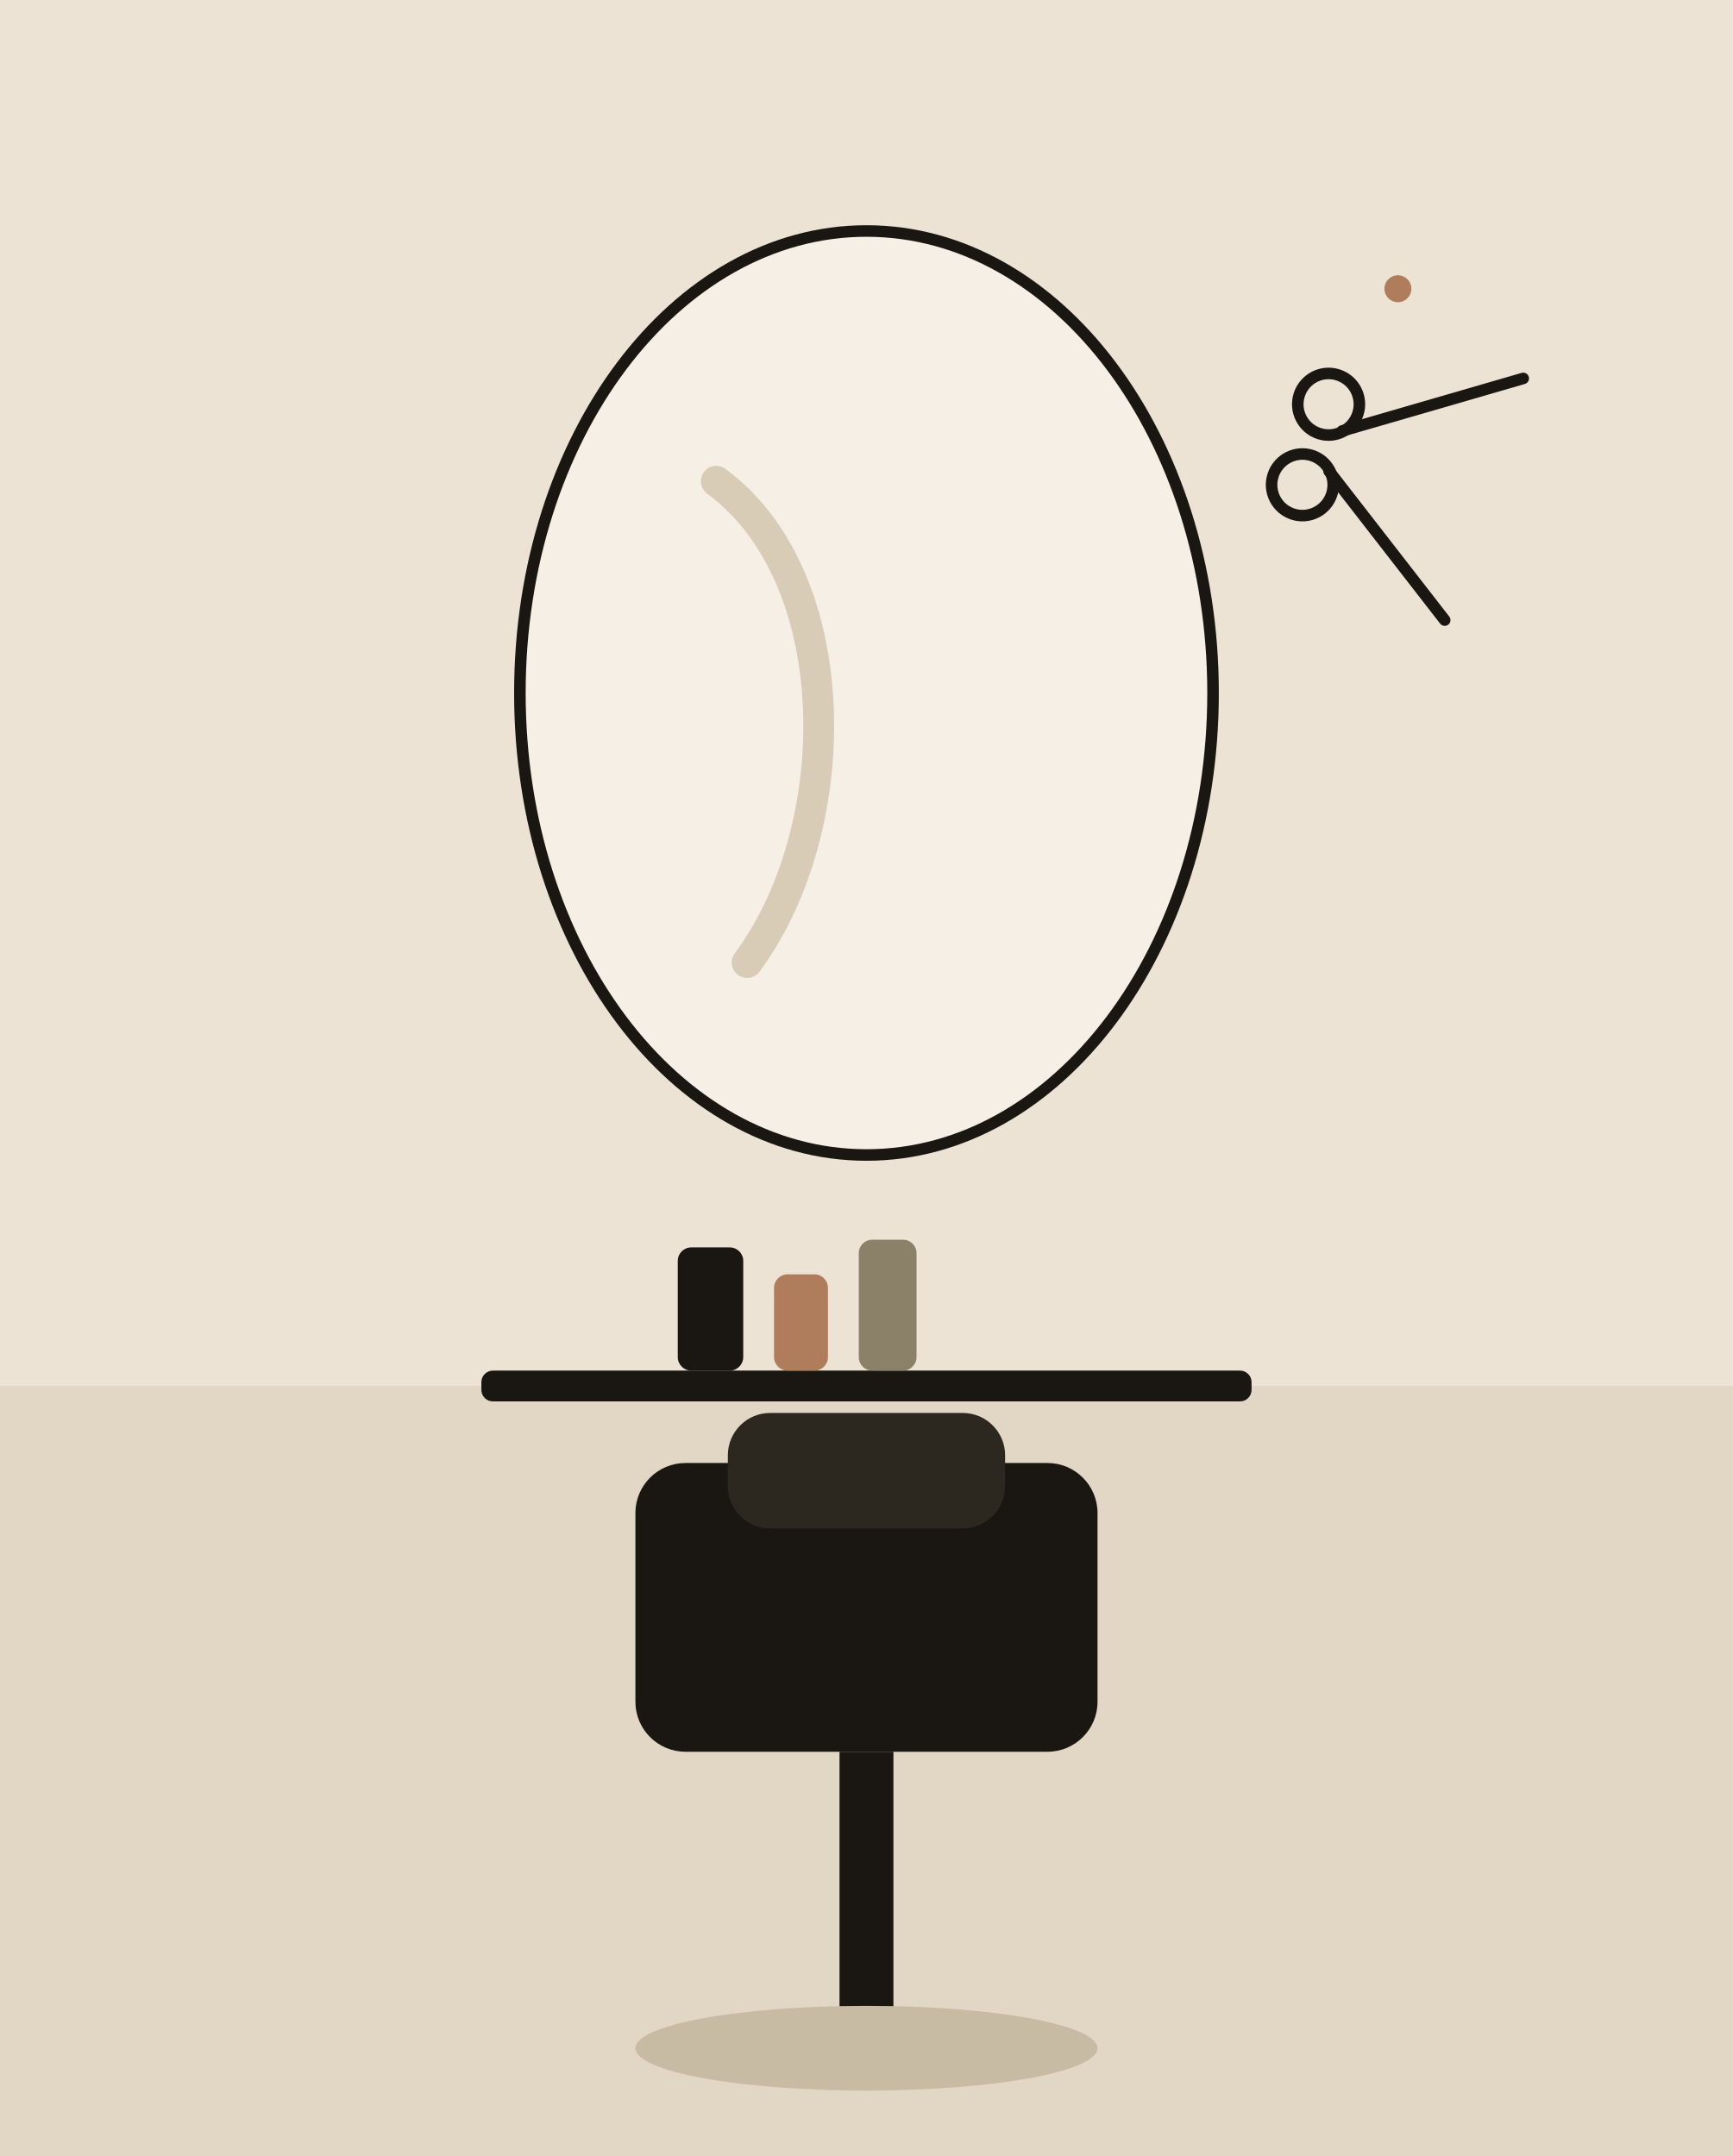
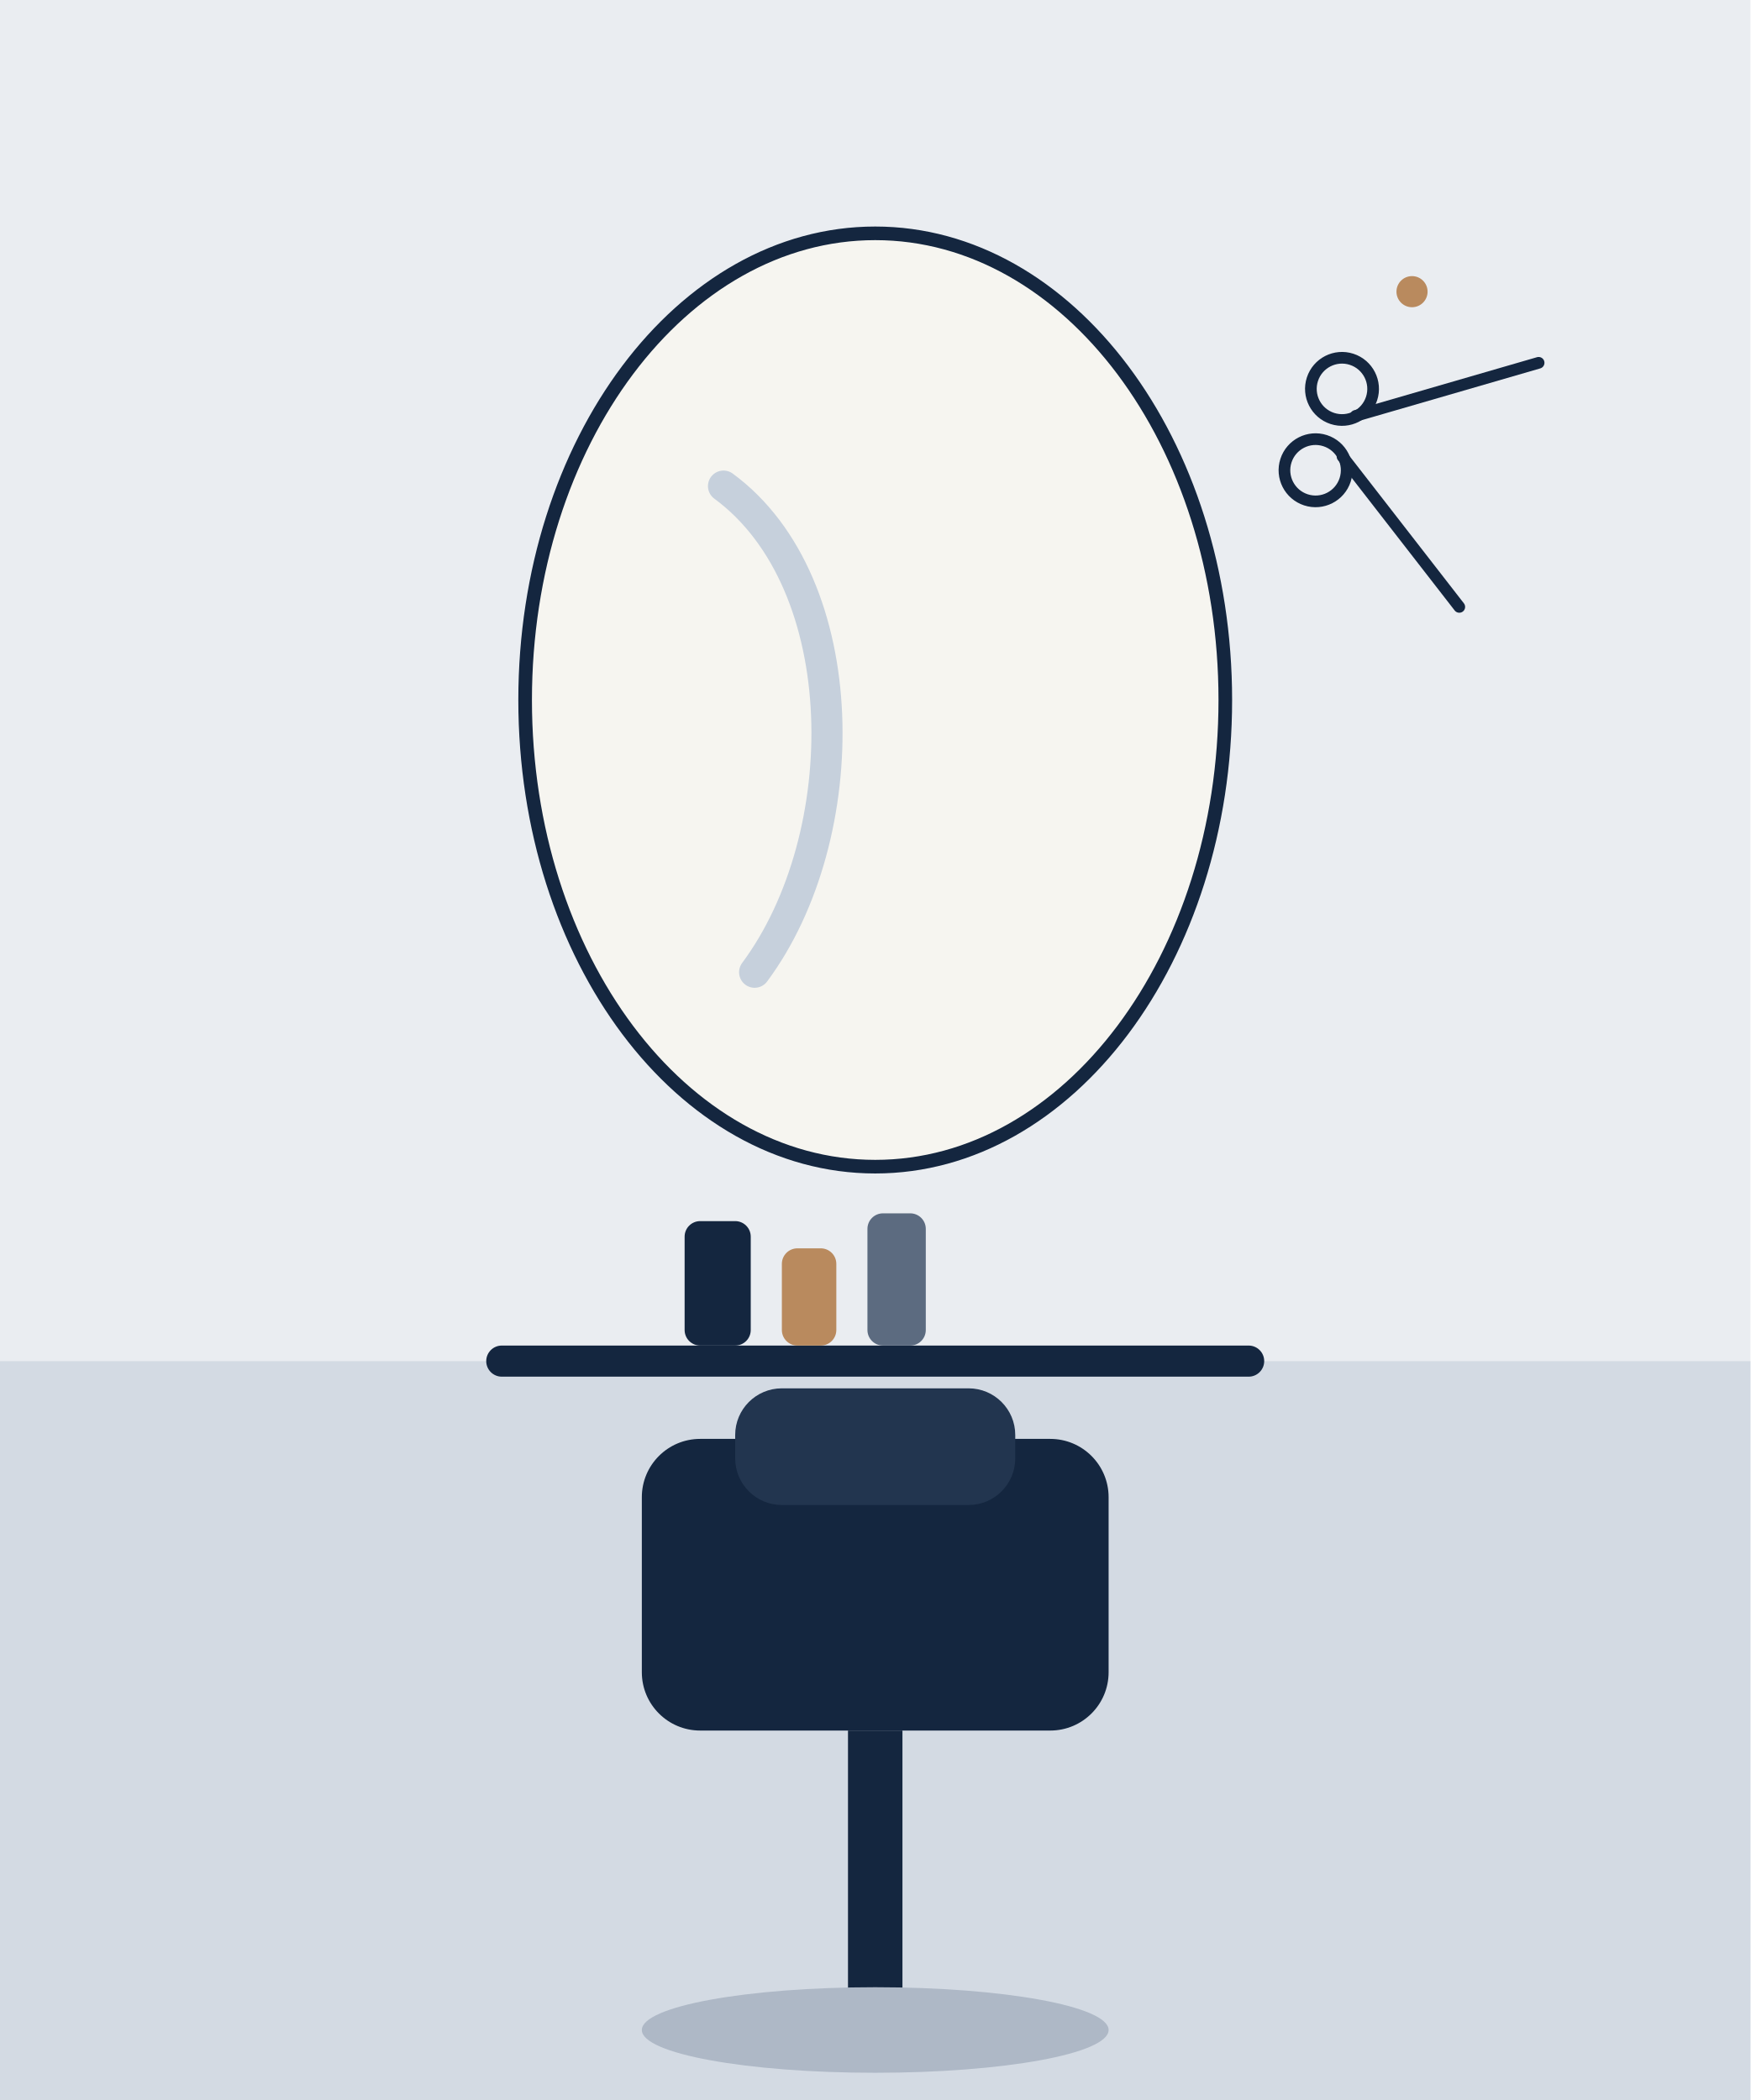
- <svg xmlns="http://www.w3.org/2000/svg" viewBox="0 0 900 1120" preserveAspectRatio="xMidYMid slice" role="img" aria-label="Intérieur du salon Aboné Coiffeur">
-   <rect width="900" height="1120" fill="#ece3d5" />
-   <rect x="0" y="720" width="900" height="400" fill="#e2d7c5" />
-   <ellipse cx="450" cy="360" rx="180" ry="240" fill="#f5efe6" />
-   <ellipse cx="450" cy="360" rx="180" ry="240" fill="none" stroke="#1a1712" stroke-width="6" />
-   <path d="M372 250 C440 300, 440 430, 388 500" stroke="#d9ccb7" stroke-width="16" fill="none" stroke-linecap="round" />
-   <rect x="250" y="712" width="400" height="16" rx="6" fill="#1a1712" />
-   <rect x="352" y="648" width="34" height="64" rx="7" fill="#1a1712" />
-   <rect x="402" y="662" width="28" height="50" rx="7" fill="#b07d5c" />
-   <rect x="446" y="644" width="30" height="68" rx="7" fill="#8a8168" />
-   <rect x="330" y="760" width="240" height="150" rx="26" fill="#1a1712" />
-   <rect x="378" y="734" width="144" height="60" rx="22" fill="#2c2820" />
-   <rect x="436" y="910" width="28" height="150" fill="#1a1712" />
-   <ellipse cx="450" cy="1064" rx="120" ry="22" fill="#c8bba4" />
-   <g transform="translate(690,210) rotate(18)" stroke="#1a1712" stroke-width="6" fill="none" stroke-linecap="round">
+ <svg xmlns="http://www.w3.org/2000/svg" viewBox="0 0 900 1080" preserveAspectRatio="xMidYMid slice" role="img" aria-label="Intérieur du salon Aboné Coiffeur">
+   <rect width="900" height="1080" fill="#EAEDF1" />
+   <rect x="0" y="700" width="900" height="380" fill="#D3DAE3" />
+   <ellipse cx="450" cy="360" rx="180" ry="240" fill="#F6F5F0" />
+   <ellipse cx="450" cy="360" rx="180" ry="240" fill="none" stroke="#14263F" stroke-width="7" />
+   <path d="M372 250 C440 300, 440 430, 388 500" stroke="#C6D0DC" stroke-width="16" fill="none" stroke-linecap="round" />
+   <rect x="250" y="692" width="400" height="16" rx="8" fill="#14263F" />
+   <rect x="352" y="628" width="34" height="64" rx="8" fill="#14263F" />
+   <rect x="402" y="642" width="28" height="50" rx="8" fill="#B98A5E" />
+   <rect x="446" y="624" width="30" height="68" rx="8" fill="#5C6B80" />
+   <rect x="330" y="740" width="240" height="150" rx="30" fill="#14263F" />
+   <rect x="378" y="714" width="144" height="60" rx="24" fill="#22354F" />
+   <rect x="436" y="890" width="28" height="150" fill="#14263F" />
+   <ellipse cx="450" cy="1044" rx="120" ry="22" fill="#AEB8C6" />
+   <g transform="translate(690,200) rotate(18)" stroke="#14263F" stroke-width="6" fill="none" stroke-linecap="round">
    <circle cx="0" cy="0" r="16" />
    <circle cx="0" cy="44" r="16" />
    <path d="M11 11 L92 -44 M11 33 L92 88" />
  </g>
-   <circle cx="726" cy="150" r="7" fill="#b07d5c" />
+   <circle cx="726" cy="150" r="8" fill="#B98A5E" />
</svg>
